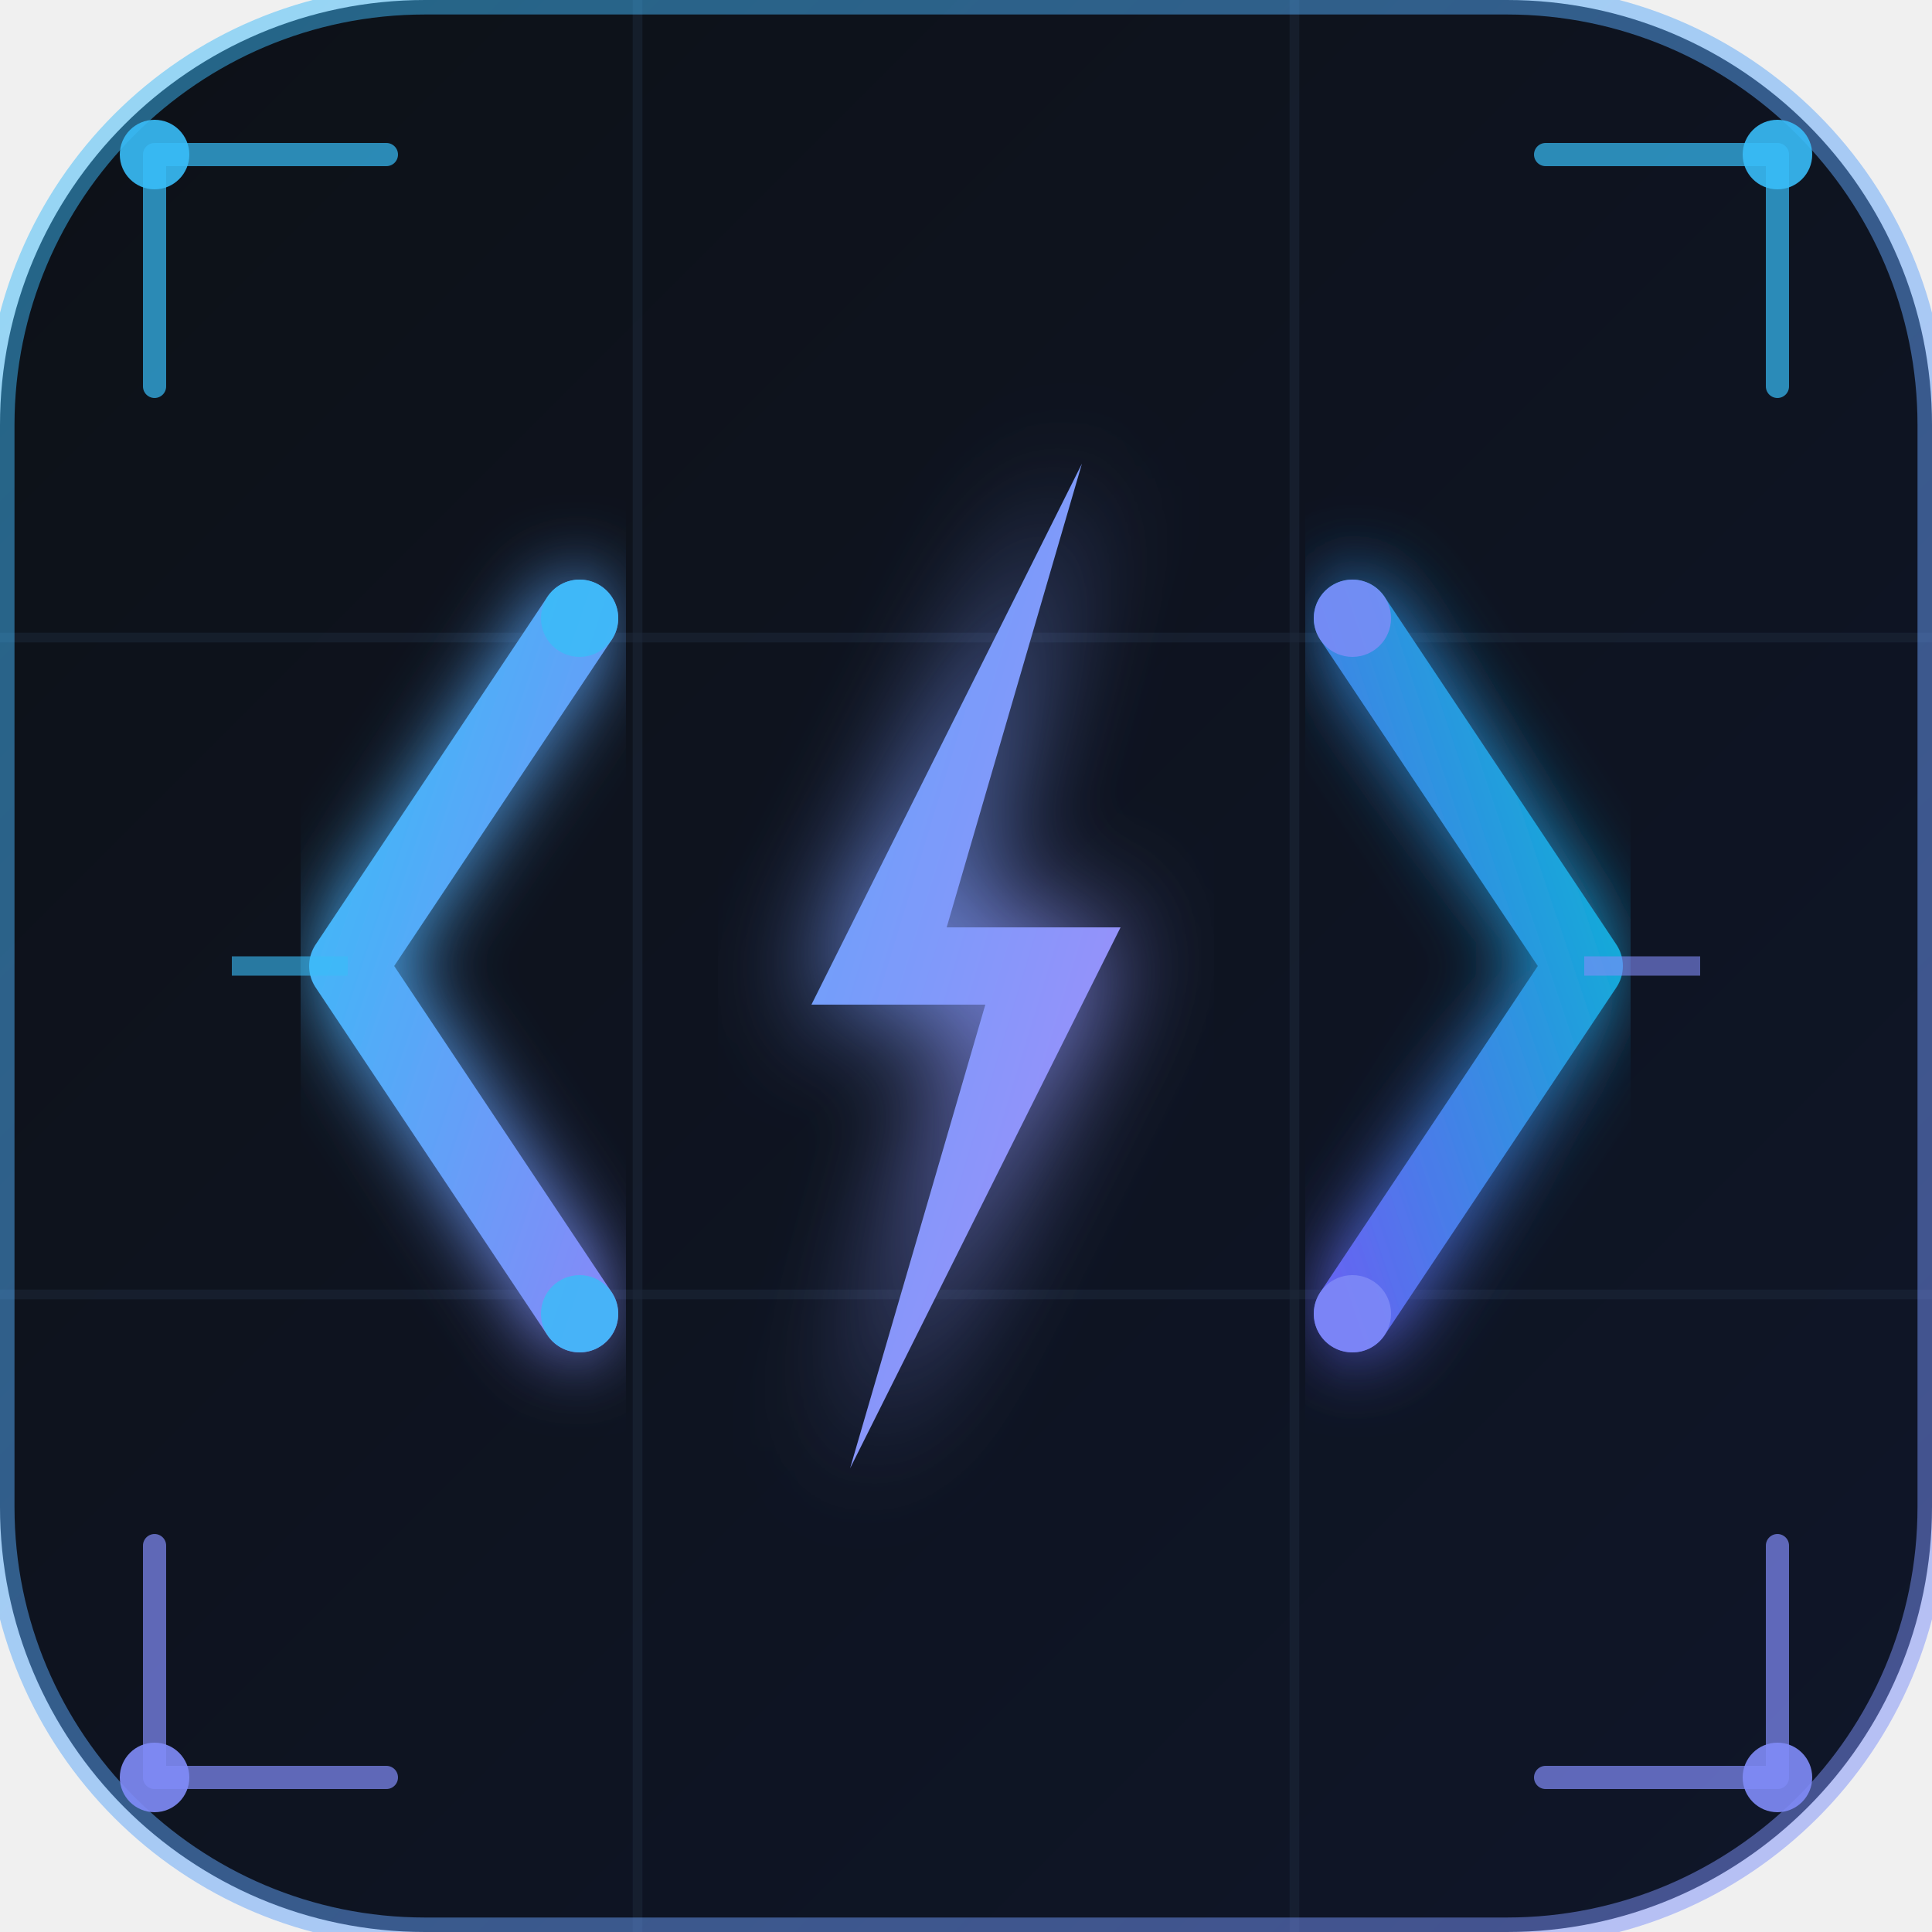
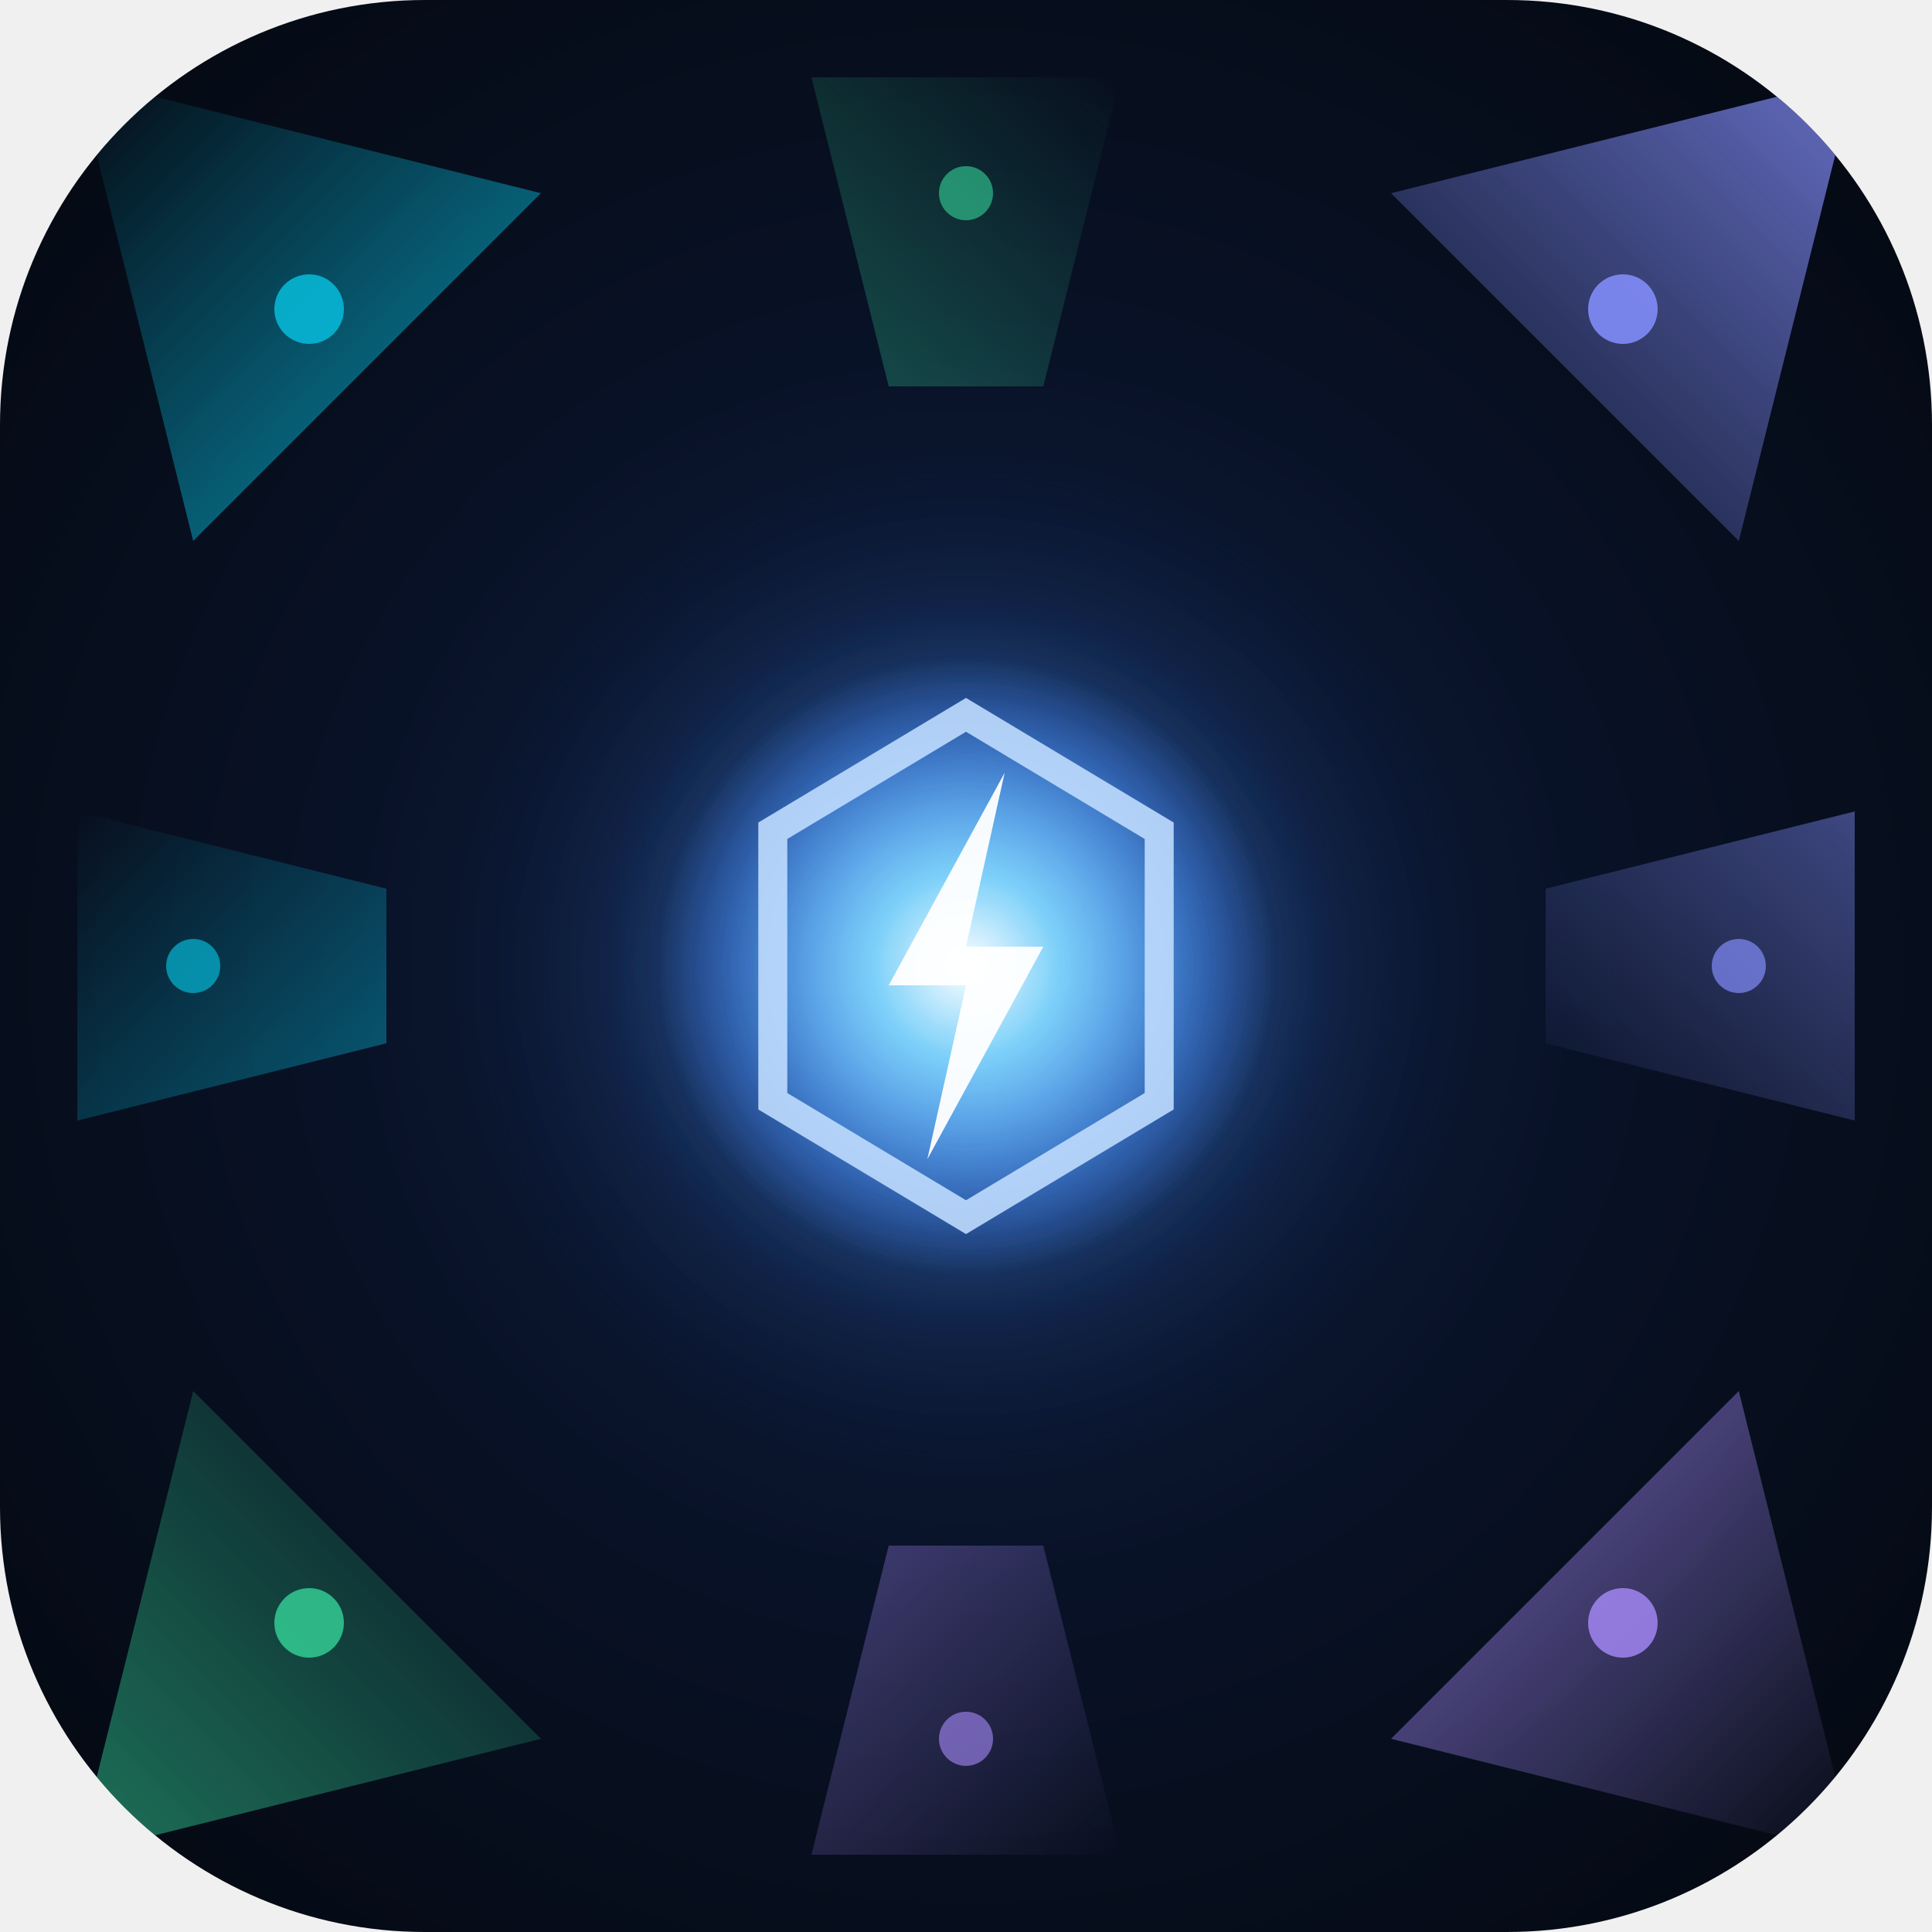
<svg xmlns="http://www.w3.org/2000/svg" viewBox="0 0 100 100" fill="none">
  <defs>
-     <linearGradient id="bg" x1="0" y1="0" x2="1" y2="1">
-       <stop offset="0%" stop-color="#0d1117" />
-       <stop offset="100%" stop-color="#0f1629" />
+     <radialGradient id="bg" cx="50%" cy="50%" r="70%">
+       <stop offset="0%" stop-color="#0c1a3a" />
+       <stop offset="100%" stop-color="#04080f" />
+     </radialGradient>
+     <radialGradient id="nexus" cx="50%" cy="50%" r="50%">
+       <stop offset="0%" stop-color="#ffffff" stop-opacity="1" />
+       <stop offset="30%" stop-color="#7dd3fc" stop-opacity="0.9" />
+       <stop offset="80%" stop-color="#3b82f6" stop-opacity="0.3" />
+       <stop offset="100%" stop-color="#3b82f6" stop-opacity="0" />
+     </radialGradient>
+     <linearGradient id="s1" x1="0%" y1="0%" x2="100%" y2="100%">
+       <stop offset="0%" stop-color="#06b6d4" stop-opacity="0" />
+       <stop offset="100%" stop-color="#06b6d4" stop-opacity="0.9" />
    </linearGradient>
-     <linearGradient id="blue" x1="0%" y1="0%" x2="100%" y2="100%">
-       <stop offset="0%" stop-color="#38bdf8" />
-       <stop offset="100%" stop-color="#818cf8" />
+     <linearGradient id="s2" x1="0%" y1="100%" x2="100%" y2="0%">
+       <stop offset="0%" stop-color="#818cf8" stop-opacity="0" />
+       <stop offset="100%" stop-color="#818cf8" stop-opacity="0.9" />
    </linearGradient>
-     <linearGradient id="purple" x1="0%" y1="100%" x2="100%" y2="0%">
-       <stop offset="0%" stop-color="#6366f1" />
-       <stop offset="100%" stop-color="#06b6d4" />
+     <linearGradient id="s3" x1="100%" y1="0%" x2="0%" y2="100%">
+       <stop offset="0%" stop-color="#34d399" stop-opacity="0" />
+       <stop offset="100%" stop-color="#34d399" stop-opacity="0.7" />
    </linearGradient>
-     <linearGradient id="bolt" x1="0%" y1="0%" x2="100%" y2="100%">
-       <stop offset="0%" stop-color="#60a5fa" />
-       <stop offset="100%" stop-color="#a78bfa" />
+     <linearGradient id="s4" x1="100%" y1="100%" x2="0%" y2="0%">
+       <stop offset="0%" stop-color="#a78bfa" stop-opacity="0" />
+       <stop offset="100%" stop-color="#a78bfa" stop-opacity="0.8" />
    </linearGradient>
-     <filter id="glow" x="-20%" y="-20%" width="140%" height="140%">
-       <feGaussianBlur stdDeviation="2" result="blur" />
+     <filter id="blur-glow" x="-50%" y="-50%" width="200%" height="200%">
+       <feGaussianBlur stdDeviation="3" result="b" />
      <feMerge>
-         <feMergeNode in="blur" />
+         <feMergeNode in="b" />
        <feMergeNode in="SourceGraphic" />
      </feMerge>
    </filter>
-     <filter id="softglow" x="-30%" y="-30%" width="160%" height="160%">
-       <feGaussianBlur stdDeviation="3" result="blur" />
-       <feMerge>
-         <feMergeNode in="blur" />
-         <feMergeNode in="SourceGraphic" />
-       </feMerge>
+     <filter id="strong-glow" x="-100%" y="-100%" width="300%" height="300%">
+       <feGaussianBlur stdDeviation="5" />
    </filter>
    <clipPath id="clip">
      <rect width="100" height="100" rx="22" />
    </clipPath>
  </defs>
  <rect width="100" height="100" rx="22" fill="url(#bg)" />
-   <line x1="0" y1="33" x2="100" y2="33" stroke="#1e293b" stroke-width="0.5" opacity="0.5" />
-   <line x1="0" y1="67" x2="100" y2="67" stroke="#1e293b" stroke-width="0.5" opacity="0.5" />
-   <line x1="33" y1="0" x2="33" y2="100" stroke="#1e293b" stroke-width="0.5" opacity="0.5" />
-   <line x1="67" y1="0" x2="67" y2="100" stroke="#1e293b" stroke-width="0.5" opacity="0.5" />
-   <rect width="100" height="100" rx="22" stroke="url(#blue)" stroke-width="1.5" fill="none" opacity="0.5" />
-   <polyline points="8,20 8,8 20,8" stroke="#38bdf8" stroke-width="1.2" stroke-linecap="round" stroke-linejoin="round" fill="none" opacity="0.7" />
-   <circle cx="8" cy="8" r="1.8" fill="#38bdf8" opacity="0.9" />
-   <polyline points="92,20 92,8 80,8" stroke="#38bdf8" stroke-width="1.2" stroke-linecap="round" stroke-linejoin="round" fill="none" opacity="0.7" />
-   <circle cx="92" cy="8" r="1.8" fill="#38bdf8" opacity="0.9" />
-   <polyline points="8,80 8,92 20,92" stroke="#818cf8" stroke-width="1.2" stroke-linecap="round" stroke-linejoin="round" fill="none" opacity="0.7" />
-   <circle cx="8" cy="92" r="1.8" fill="#818cf8" opacity="0.9" />
-   <polyline points="92,80 92,92 80,92" stroke="#818cf8" stroke-width="1.2" stroke-linecap="round" stroke-linejoin="round" fill="none" opacity="0.7" />
-   <circle cx="92" cy="92" r="1.8" fill="#818cf8" opacity="0.9" />
-   <polyline points="30,32 18,50 30,68" stroke="url(#blue)" stroke-width="4" stroke-linecap="round" stroke-linejoin="round" fill="none" filter="url(#glow)" />
-   <polyline points="70,32 82,50 70,68" stroke="url(#purple)" stroke-width="4" stroke-linecap="round" stroke-linejoin="round" fill="none" filter="url(#glow)" />
-   <path d="M 56 24 L 42 52 L 51 52 L 44 76 L 58 48 L 49 48 Z" fill="url(#bolt)" filter="url(#softglow)" />
-   <circle cx="30" cy="32" r="2" fill="#38bdf8" opacity="0.8" />
-   <circle cx="30" cy="68" r="2" fill="#38bdf8" opacity="0.8" />
-   <circle cx="70" cy="32" r="2" fill="#818cf8" opacity="0.8" />
-   <circle cx="70" cy="68" r="2" fill="#818cf8" opacity="0.8" />
-   <line x1="12" y1="50" x2="18" y2="50" stroke="#38bdf8" stroke-width="1" opacity="0.6" />
-   <line x1="82" y1="50" x2="88" y2="50" stroke="#818cf8" stroke-width="1" opacity="0.6" />
+   <g clip-path="url(#clip)">
+     <polygon points="4,4 28,10 10,28" fill="url(#s1)" opacity="0.85" />
+     <polygon points="4,96 28,90 10,72" fill="url(#s3)" opacity="0.75" />
+     <polygon points="96,4 72,10 90,28" fill="url(#s2)" opacity="0.85" />
+     <polygon points="96,96 72,90 90,72" fill="url(#s4)" opacity="0.8" />
+     <polygon points="4,42 20,46 20,54 4,58" fill="url(#s1)" opacity="0.5" />
+     <polygon points="96,42 80,46 80,54 96,58" fill="url(#s2)" opacity="0.5" />
+     <polygon points="42,4 46,20 54,20 58,4" fill="url(#s3)" opacity="0.45" />
+     <polygon points="42,96 46,80 54,80 58,96" fill="url(#s4)" opacity="0.45" />
+     <circle cx="50" cy="50" r="22" fill="#3b82f6" opacity="0.12" filter="url(#strong-glow)" />
+     <circle cx="50" cy="50" r="14" fill="#60a5fa" opacity="0.18" filter="url(#strong-glow)" />
+     <circle cx="50" cy="50" r="16" fill="url(#nexus)" filter="url(#blur-glow)" />
+     <path d="M50 37 L60 43 L60 57 L50 63 L40 57 L40 43 Z" fill="none" stroke="#bfdbfe" stroke-width="1.5" opacity="0.9" />
+     <path d="M52 40 L46 51 L50 51 L48 60 L54 49 L50 49 Z" fill="#ffffff" opacity="0.95" />
+     <circle cx="16" cy="16" r="1.8" fill="#06b6d4" opacity="0.9" />
+     <circle cx="84" cy="16" r="1.8" fill="#818cf8" opacity="0.9" />
+     <circle cx="16" cy="84" r="1.8" fill="#34d399" opacity="0.8" />
+     <circle cx="84" cy="84" r="1.8" fill="#a78bfa" opacity="0.8" />
+     <circle cx="10" cy="50" r="1.4" fill="#06b6d4" opacity="0.7" />
+     <circle cx="90" cy="50" r="1.4" fill="#818cf8" opacity="0.7" />
+     <circle cx="50" cy="10" r="1.4" fill="#34d399" opacity="0.6" />
+     <circle cx="50" cy="90" r="1.4" fill="#a78bfa" opacity="0.6" />
+   </g>
</svg>
